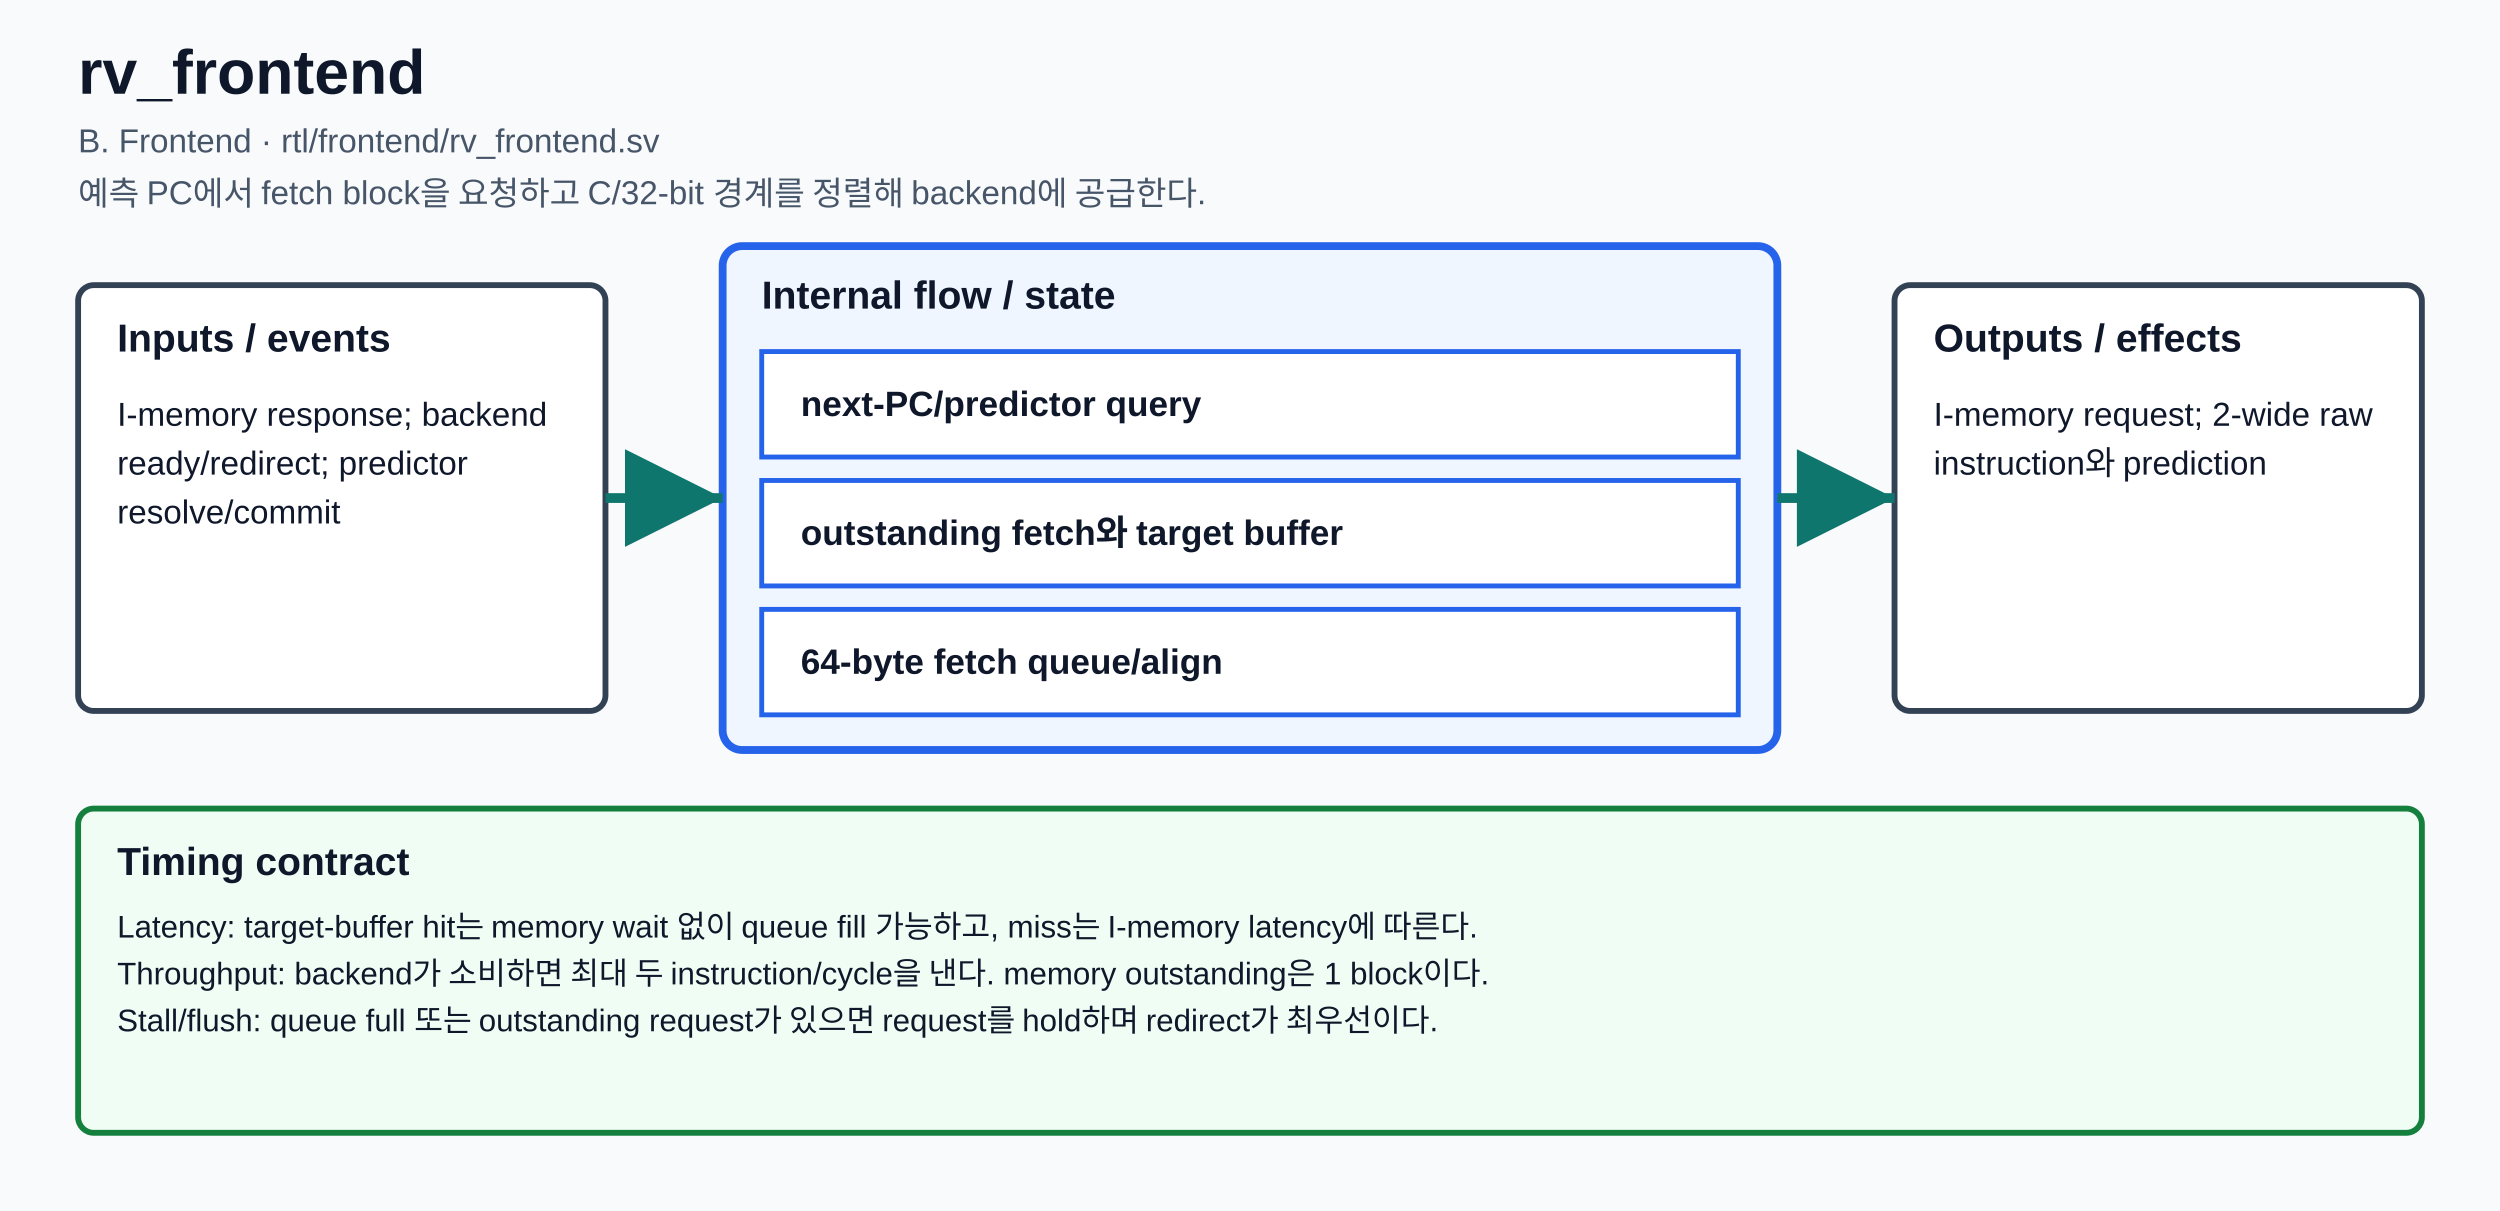
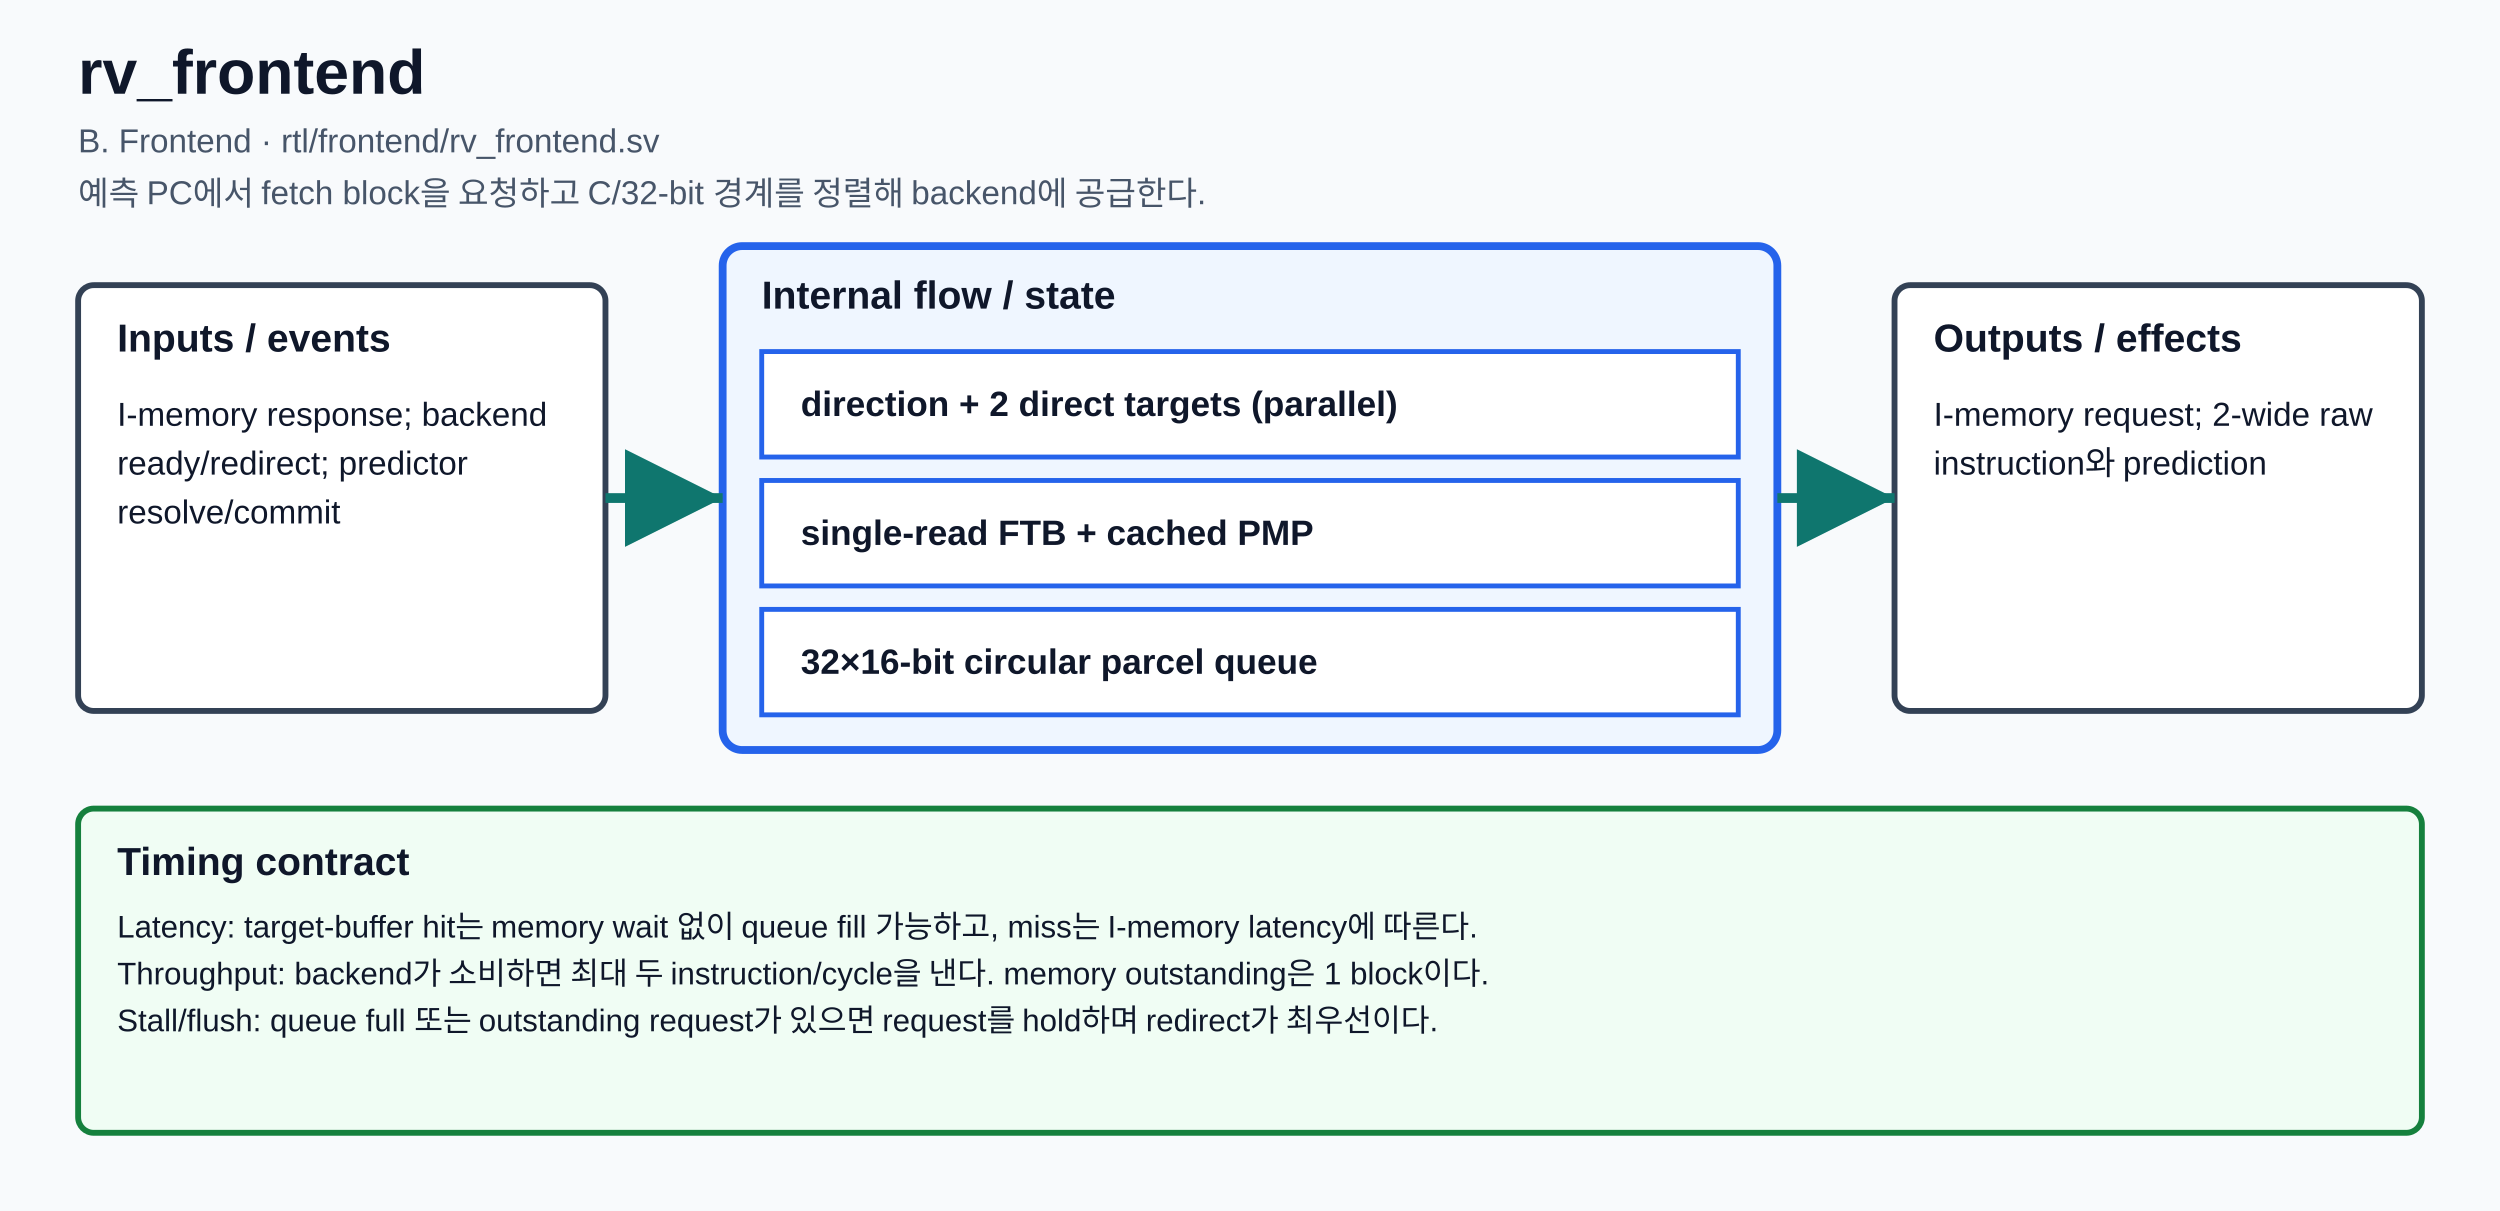
<svg xmlns="http://www.w3.org/2000/svg" width="1280" height="620" viewBox="0 0 1280 620" role="img" aria-labelledby="title desc">
  <defs>
    <marker id="arrow" markerWidth="12" markerHeight="12" refX="10" refY="5" orient="auto">
      <path d="M0,0 L10,5 L0,10 Z" class="arrow-head" />
    </marker>
  </defs>
  <style>
  .bg { fill:#f8fafc; } .panel { fill:#ffffff; stroke:#334155; stroke-width:3; }
  .core { fill:#eff6ff; stroke:#2563eb; stroke-width:4; } .stage { fill:#ffffff; stroke:#2563eb; stroke-width:2.5; }
  .timing { fill:#f0fdf4; stroke:#15803d; stroke-width:3; } .wire { fill:none; stroke:#0f766e; stroke-width:5; marker-end:url(#arrow); }
  .arrow-head { fill:#0f766e; } text { font-family:'Noto Sans KR','Malgun Gothic',Arial,sans-serif; fill:#0f172a; }
  .title { font-size:32px; font-weight:700; } .subtitle { font-size:17px; fill:#475569; }
  .label { font-size:20px; font-weight:700; } .body { font-size:17px; } .stage-text { font-size:18px; font-weight:600; }
  .timing-text { font-size:16px; }
  @media (prefers-color-scheme:dark) { .bg{fill:#0f172a} .panel{fill:#111827;stroke:#94a3b8} .core{fill:#172554;stroke:#60a5fa} .stage{fill:#111827;stroke:#60a5fa} .timing{fill:#052e16;stroke:#4ade80} text{fill:#e5e7eb} .subtitle{fill:#cbd5e1} .wire{stroke:#5eead4} .arrow-head{fill:#5eead4} }
</style>
  <rect width="1280" height="620" class="bg" />
  <text x="40" y="48" class="title">rv_frontend</text>
  <text x="40" y="78" class="subtitle">B. Frontend · rtl/frontend/rv_frontend.sv</text>
  <text x="40" y="105" class="subtitle">
    <tspan x="40" dy="0">예측 PC에서 fetch block을 요청하고 C/32-bit 경계를 정렬해 backend에 공급한다.</tspan>
  </text>
  <rect x="40" y="146" width="270" height="218" rx="8" class="panel" />
  <text x="60" y="180" class="label">Inputs / events</text>
  <text x="60" y="218" class="body">
    <tspan x="60" dy="0">I-memory response; backend</tspan>
    <tspan x="60" dy="25">ready/redirect; predictor</tspan>
    <tspan x="60" dy="25">resolve/commit</tspan>
  </text>
  <rect x="370" y="126" width="540" height="258" rx="10" class="core" />
  <text x="390" y="158" class="label">Internal flow / state</text>
  <rect x="390" y="180" width="500" height="54" class="stage" />
  <text x="410" y="213" class="stage-text">
-     <tspan x="410" dy="0">next-PC/predictor query</tspan>
+     <tspan x="410" dy="0">direction + 2 direct targets (parallel)</tspan>
  </text>
  <rect x="390" y="246" width="500" height="54" class="stage" />
  <text x="410" y="279" class="stage-text">
-     <tspan x="410" dy="0">outstanding fetch와 target buffer</tspan>
+     <tspan x="410" dy="0">single-read FTB + cached PMP</tspan>
  </text>
  <rect x="390" y="312" width="500" height="54" class="stage" />
  <text x="410" y="345" class="stage-text">
-     <tspan x="410" dy="0">64-byte fetch queue/align</tspan>
+     <tspan x="410" dy="0">32×16-bit circular parcel queue</tspan>
  </text>
  <rect x="970" y="146" width="270" height="218" rx="8" class="panel" />
  <text x="990" y="180" class="label">Outputs / effects</text>
  <text x="990" y="218" class="body">
    <tspan x="990" dy="0">I-memory request; 2-wide raw</tspan>
    <tspan x="990" dy="25">instruction와 prediction</tspan>
  </text>
  <path d="M310 255 H350 V255 H370" class="wire" />
  <path d="M910 255 H950 V255 H970" class="wire" />
  <rect x="40" y="414" width="1200" height="166" rx="8" class="timing" />
  <text x="60" y="448" class="label">Timing contract</text>
  <text x="60" y="480" class="timing-text">
    <tspan x="60" dy="0">Latency: target-buffer hit는 memory wait 없이 queue fill 가능하고, miss는 I-memory latency에 따른다.</tspan>
    <tspan x="60" dy="24">Throughput: backend가 소비하면 최대 두 instruction/cycle을 낸다. memory outstanding은 1 block이다.</tspan>
    <tspan x="60" dy="24">Stall/flush: queue full 또는 outstanding request가 있으면 request를 hold하며 redirect가 최우선이다.</tspan>
  </text>
</svg>
